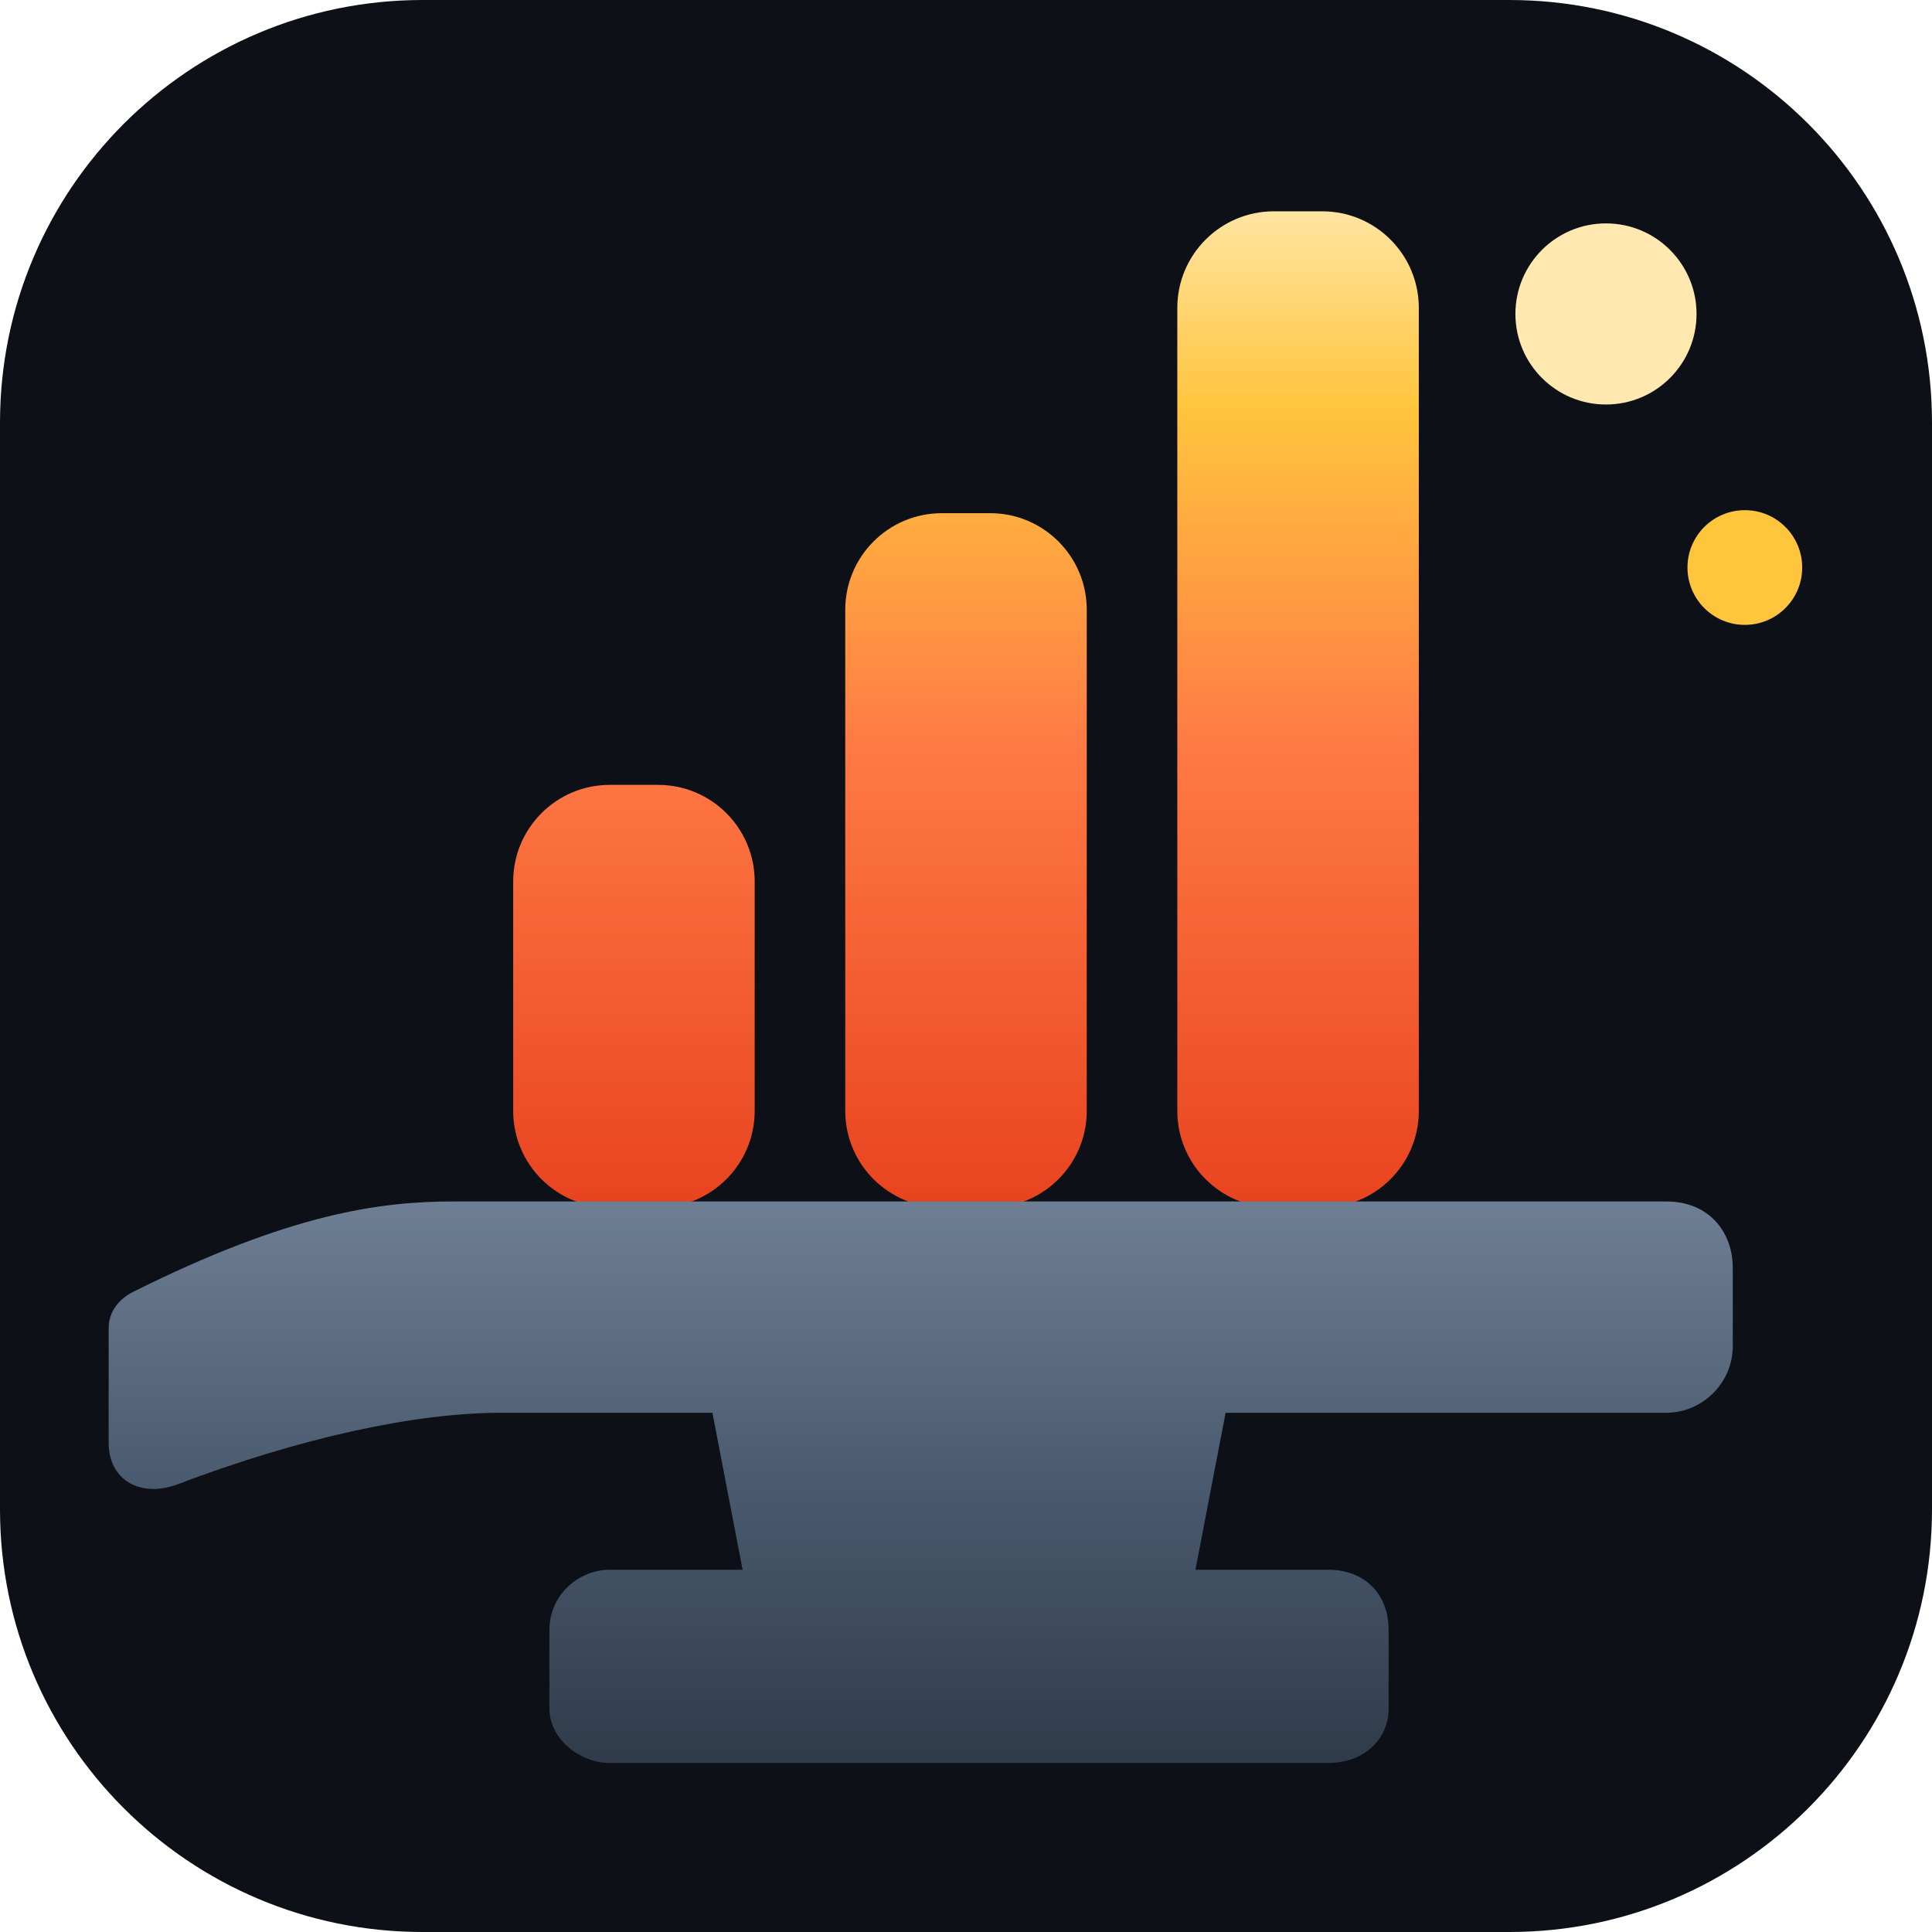
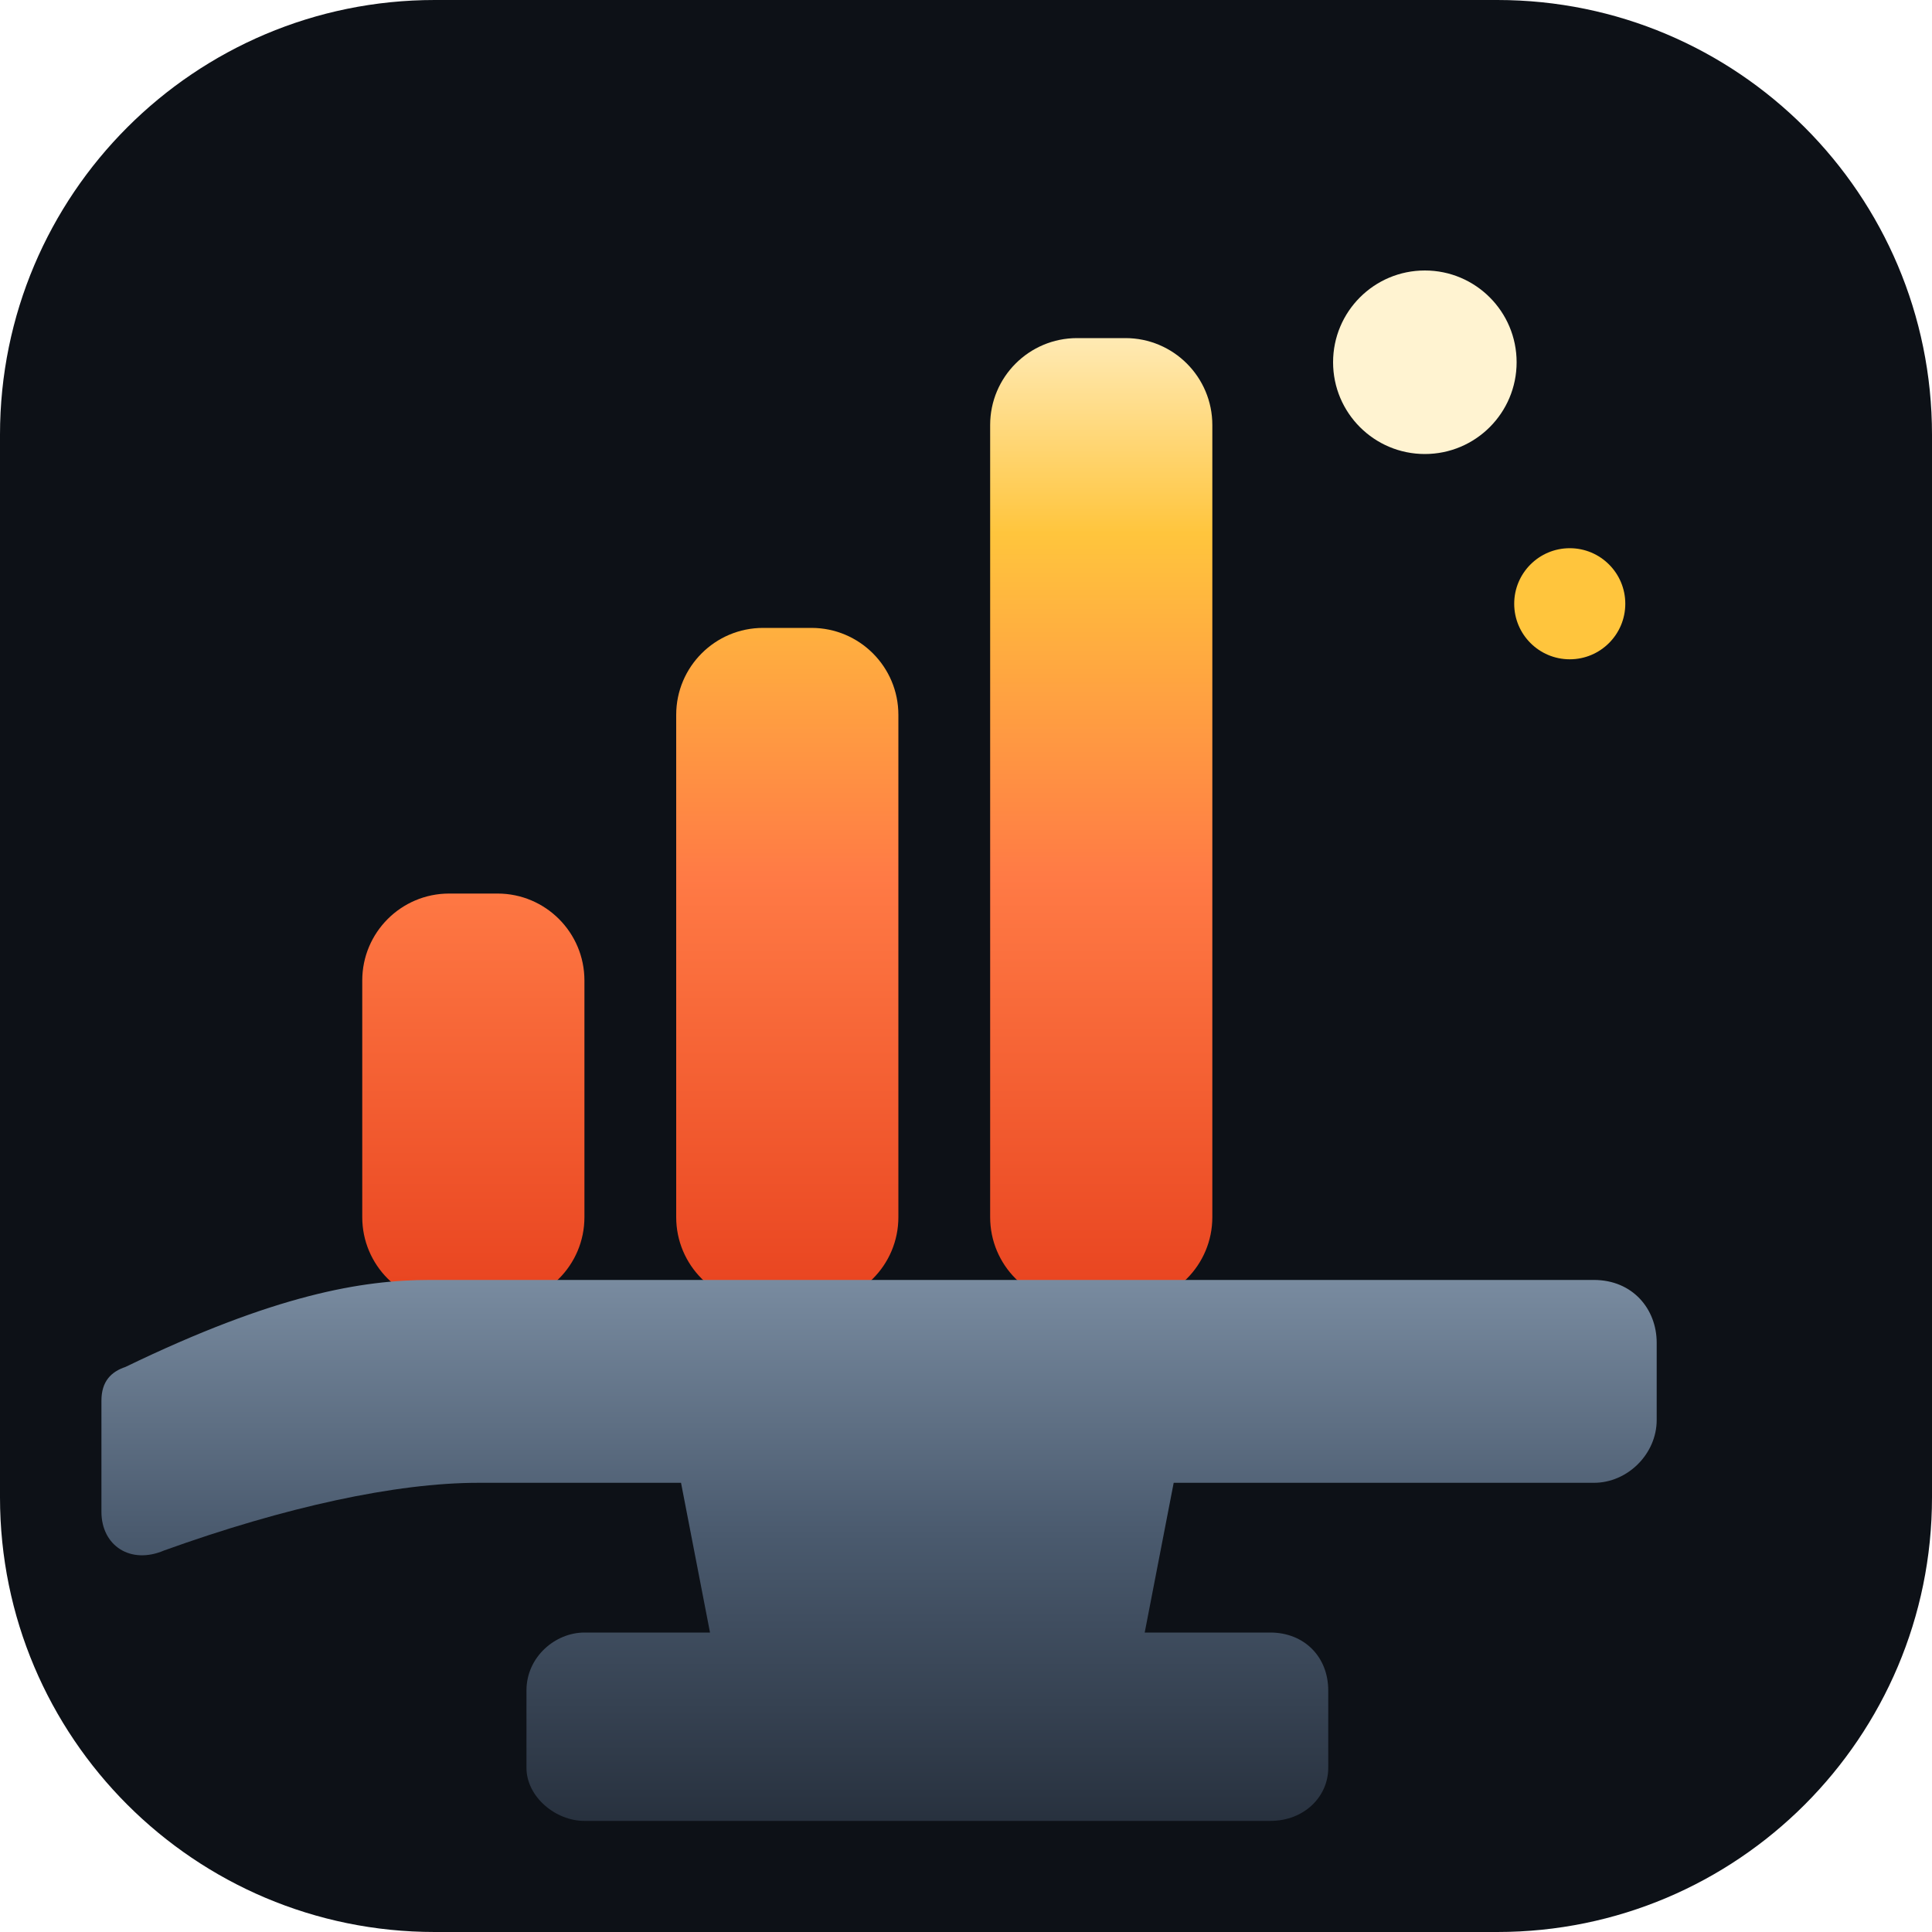
- <svg xmlns="http://www.w3.org/2000/svg" width="32" height="32" viewBox="0 0 32 32" fill="none">
+ <svg xmlns="http://www.w3.org/2000/svg" width="40" height="40" viewBox="0 0 40 40" fill="none">
  <defs>
-     <linearGradient id="m" x1="0" y1="20" x2="0" y2="3" gradientUnits="userSpaceOnUse">
+     <linearGradient id="m" x1="0" y1="27" x2="0" y2="6" gradientUnits="userSpaceOnUse">
      <stop offset="0%" stop-color="#E8431F" />
-       <stop offset="45%" stop-color="#FF7A45" />
-       <stop offset="78%" stop-color="#FFC53D" />
-       <stop offset="100%" stop-color="#FFE9B0" />
+       <stop offset="42%" stop-color="#FF7A45" />
+       <stop offset="76%" stop-color="#FFC53D" />
+       <stop offset="100%" stop-color="#FFF3D1" />
    </linearGradient>
-     <linearGradient id="s" x1="0" y1="18" x2="0" y2="30" gradientUnits="userSpaceOnUse">
-       <stop offset="0%" stop-color="#7C8EA4" />
-       <stop offset="55%" stop-color="#4A5A6E" />
-       <stop offset="100%" stop-color="#2B3645" />
+     <linearGradient id="s" x1="0" y1="25" x2="0" y2="38" gradientUnits="userSpaceOnUse">
+       <stop offset="0%" stop-color="#8699AE" />
+       <stop offset="52%" stop-color="#4A5A6E" />
+       <stop offset="100%" stop-color="#262F3C" />
    </linearGradient>
  </defs>
-   <rect width="32" height="32" rx="7" fill="#0D1117" />
-   <rect x="8.5" y="13" width="4" height="7" rx="1.6" fill="url(#m)" />
-   <rect x="14" y="8.5" width="4" height="11.5" rx="1.6" fill="url(#m)" />
-   <rect x="19.5" y="3.5" width="4" height="16.5" rx="1.6" fill="url(#m)" />
-   <circle cx="26.6" cy="5.2" r="1.5" fill="#FFE9B0" />
-   <circle cx="28.9" cy="9.4" r="0.95" fill="#FFC53D" />
-   <path d="M2.2 21.4c2.6-1.3 4.1-1.5 5.3-1.5h20.1c0.7 0 1.1 0.5 1.1 1.1v1.3c0 0.6-0.5 1.1-1.1 1.1h-7.3l-0.5 2.6h2.2c0.6 0 1 0.4 1 1v1.3c0 0.5-0.4 0.9-1 0.9H10.1c-0.5 0-1-0.4-1-0.9v-1.3c0-0.6 0.5-1 1-1h2.2l-0.5-2.6H8.3c-1.4 0-3.3 0.4-5.4 1.2-0.6 0.2-1.1-0.1-1.1-0.7v-1.9c0-0.3 0.2-0.5 0.4-0.6Z" fill="url(#s)" />
+   <rect width="40" height="40" rx="9" fill="#0D1117" />
+   <rect x="7.5" y="18.5" width="4.6" height="8.5" rx="1.8" fill="url(#m)" />
+   <rect x="14" y="13" width="4.6" height="14" rx="1.8" fill="url(#m)" />
+   <rect x="20.5" y="7" width="4.6" height="20" rx="1.8" fill="url(#m)" />
+   <circle cx="29.5" cy="7.5" r="1.9" fill="#FFF3D1" />
+   <circle cx="32.5" cy="12.5" r="1.15" fill="#FFC53D" />
+   <path d="M2.6 28.3c3.1-1.5 4.9-1.8 6.3-1.8h24.1c0.8 0 1.3 0.6 1.3 1.3v1.6c0 0.7-0.6 1.3-1.3 1.3h-8.7l-0.6 3.1h2.6c0.7 0 1.2 0.5 1.2 1.2v1.6c0 0.6-0.5 1.1-1.2 1.1H12.1c-0.6 0-1.2-0.5-1.2-1.1v-1.6c0-0.7 0.6-1.2 1.2-1.2h2.6l-0.6-3.1H9.9c-1.7 0-4 0.5-6.5 1.4-0.7 0.3-1.3-0.1-1.3-0.8v-2.3c0-0.4 0.2-0.6 0.5-0.7Z" fill="url(#s)" />
</svg>
